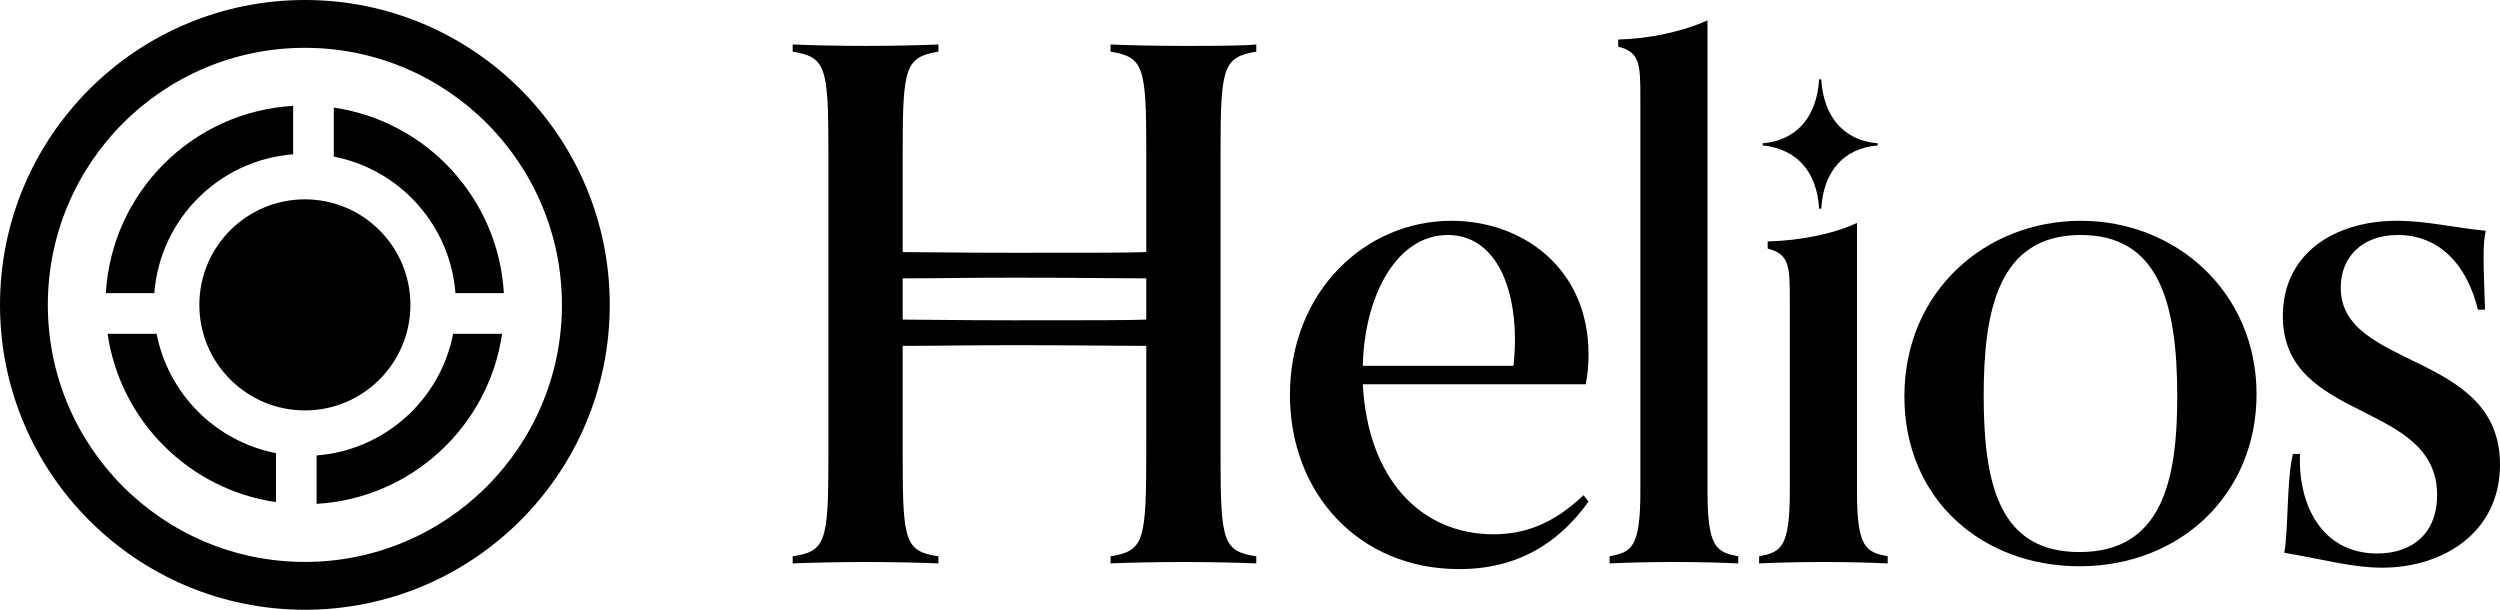
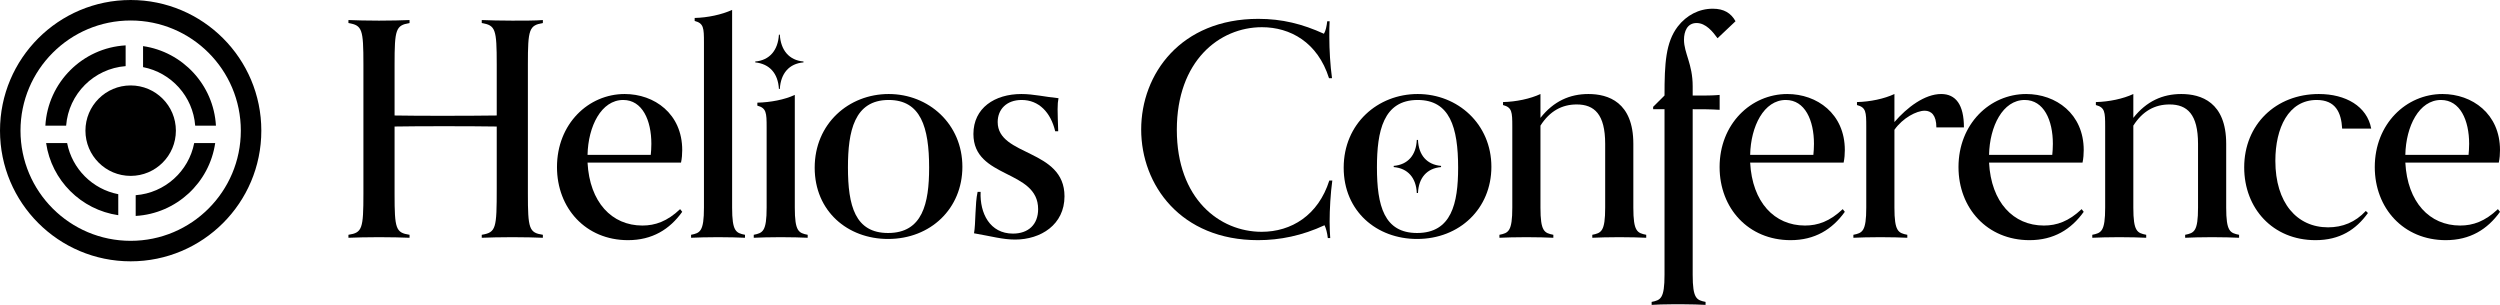
- <svg xmlns="http://www.w3.org/2000/svg" width="123" height="30" viewBox="0 0 123 30" fill="none">
-   <path d="M56.397 21.915C56.397 26.636 56.326 27.091 54.639 27.37V27.72C55.412 27.685 56.924 27.65 58.224 27.65C59.489 27.65 61.071 27.685 61.809 27.72V27.37C60.192 27.126 60.051 26.671 60.051 22.544V7.4C60.051 3.273 60.192 2.819 61.809 2.539V2.189C61.071 2.259 59.454 2.259 58.224 2.259C56.924 2.259 55.412 2.224 54.639 2.189V2.539C56.256 2.819 56.397 3.238 56.397 7.4V12.402C55.483 12.437 53.866 12.437 49.895 12.437C47.189 12.437 45.361 12.402 44.412 12.402V7.4C44.412 3.273 44.553 2.819 46.169 2.539V2.189C45.431 2.224 43.85 2.259 42.585 2.259C41.284 2.259 39.773 2.224 39 2.189V2.539C40.617 2.819 40.757 3.238 40.757 7.4V22.544C40.757 26.671 40.617 27.126 39 27.37V27.72C39.773 27.685 41.319 27.65 42.585 27.65C43.85 27.65 45.431 27.685 46.169 27.72V27.37C44.553 27.126 44.412 26.671 44.412 22.614V17.018C45.783 17.018 47.716 16.983 49.895 16.983C52.952 16.983 54.991 17.018 56.397 17.018V21.915ZM49.895 15.759C47.189 15.759 45.361 15.724 44.412 15.724V13.696C45.783 13.696 47.716 13.661 49.895 13.661C52.952 13.661 54.991 13.696 56.397 13.696V15.724C55.483 15.759 53.866 15.759 49.895 15.759Z" fill="currentColor" />
-   <path d="M77.91 24.363C76.399 25.797 74.993 26.286 73.482 26.286C69.897 26.286 67.296 23.558 67.05 18.907H78.015C78.121 18.417 78.156 17.892 78.156 17.438C78.156 13.171 74.887 10.863 71.408 10.863C67.156 10.863 63.465 14.36 63.465 19.431C63.465 24.258 66.839 28 71.795 28C74.641 28 76.68 26.741 78.156 24.677L77.91 24.363ZM67.05 17.997C67.12 14.64 68.667 11.562 71.232 11.562C73.482 11.562 74.536 13.94 74.536 16.703C74.536 17.193 74.501 17.648 74.466 17.997H67.05Z" fill="currentColor" />
-   <path d="M85.521 27.37C84.466 27.161 84.01 26.986 84.01 24.188V1C82.779 1.56 81.128 1.909 79.617 1.944V2.294C80.671 2.574 80.706 3.098 80.706 4.812V24.188C80.706 26.986 80.249 27.161 79.195 27.37V27.72C79.968 27.685 81.057 27.65 82.358 27.65C83.658 27.65 84.748 27.685 85.521 27.72V27.37Z" fill="currentColor" />
-   <path d="M92.874 27.37C91.82 27.161 91.363 26.986 91.363 24.188V10.968C90.168 11.527 88.516 11.842 86.97 11.877V12.227C88.024 12.507 88.059 13.066 88.059 14.745V24.188C88.059 26.986 87.603 27.161 86.548 27.37V27.72C87.321 27.685 88.411 27.65 89.711 27.65C91.011 27.65 92.101 27.685 92.874 27.72V27.37ZM89.606 10.268C89.711 8.449 90.695 7.295 92.382 7.155V7.051C90.695 6.911 89.711 5.721 89.606 3.903H89.5C89.395 5.721 88.411 6.911 86.724 7.051V7.155C88.411 7.33 89.395 8.449 89.5 10.268H89.606Z" fill="currentColor" />
-   <path d="M111.022 19.396C111.022 14.395 107.086 10.863 102.376 10.863C97.702 10.863 93.696 14.325 93.696 19.501C93.696 24.608 97.561 27.86 102.306 27.86C107.296 27.86 111.022 24.293 111.022 19.396ZM102.306 27.161C98.44 27.161 97.597 23.978 97.597 19.466C97.597 15.235 98.335 11.562 102.376 11.562C106.137 11.562 107.121 14.745 107.121 19.501C107.121 23.698 106.348 27.161 102.306 27.161Z" fill="currentColor" />
-   <path d="M122.262 15.235C122.227 14.115 122.192 13.241 122.192 12.646C122.192 12.052 122.227 11.702 122.297 11.352C120.786 11.212 119.38 10.863 117.939 10.863C114.811 10.863 112.316 12.507 112.316 15.549C112.316 20.83 119.907 19.676 119.907 24.363C119.907 26.181 118.748 27.231 116.955 27.231C114.249 27.231 113.054 24.852 113.16 22.334H112.808C112.492 23.733 112.597 26.041 112.386 27.196C114.425 27.545 115.76 27.93 117.201 27.93C120.224 27.93 123 26.181 123 22.859C123 17.263 115.163 18.207 115.163 14.15C115.163 12.681 116.182 11.562 117.974 11.562C120.013 11.562 121.383 13.031 121.911 15.235H122.262Z" fill="currentColor" />
+ <svg xmlns="http://www.w3.org/2000/svg" width="287" height="35" viewBox="0 0 287 35" fill="none">
  <circle cx="15" cy="15" r="5.192" fill="currentColor" />
  <path fill-rule="evenodd" clip-rule="evenodd" d="M15 30C23.284 30 30 23.284 30 15C30 6.716 23.284 0 15 0C6.716 0 0 6.716 0 15C0 23.284 6.716 30 15 30ZM15 27.647C21.985 27.647 27.647 21.985 27.647 15C27.647 8.015 21.985 2.353 15 2.353C8.015 2.353 2.353 8.015 2.353 15C2.353 21.985 8.015 27.647 15 27.647Z" fill="currentColor" />
-   <path fill-rule="evenodd" clip-rule="evenodd" d="M22.408 14.423C22.15 11.066 19.662 8.334 16.423 7.706L16.423 5.294C20.979 5.957 24.519 9.751 24.79 14.423H22.408ZM15.577 22.408L15.577 24.79C20.248 24.518 24.041 20.978 24.704 16.423H22.294C21.666 19.662 18.933 22.15 15.577 22.408ZM13.577 24.704L13.577 22.294C10.615 21.719 8.281 19.385 7.706 16.423L5.294 16.423C5.916 20.701 9.299 24.083 13.577 24.704ZM14.423 7.592C10.78 7.872 7.872 10.78 7.592 14.423L5.208 14.423C5.495 9.465 9.465 5.495 14.423 5.208L14.423 7.592Z" fill="currentColor" />
+   <path fill-rule="evenodd" clip-rule="evenodd" d="M22.408 14.423C22.15 11.066 19.662 8.334 16.423 7.706L16.423 5.294C20.979 5.957 24.519 9.751 24.79 14.423H22.408ZM15.577 22.408L15.577 24.79C20.247 24.518 24.041 20.978 24.704 16.423H22.294C21.666 19.662 18.933 22.15 15.577 22.408ZM13.577 24.704L13.577 22.294C10.615 21.719 8.28 19.385 7.706 16.423L5.294 16.423C5.916 20.701 9.299 24.083 13.577 24.704ZM14.423 7.592C10.779 7.872 7.872 10.78 7.592 14.423L5.208 14.423C5.495 9.465 9.465 5.495 14.423 5.208L14.423 7.592Z" fill="currentColor" />
+   <path d="M62.321 26.954C60.739 26.714 60.601 26.269 60.601 22.229V7.403C60.601 3.363 60.739 2.917 62.321 2.643V2.301C61.599 2.37 60.017 2.37 58.813 2.37C57.54 2.37 56.062 2.335 55.305 2.301V2.643C56.887 2.917 57.025 3.328 57.025 7.403V13.258C54.926 13.292 52.794 13.292 50.696 13.292C48.873 13.292 47.085 13.292 45.297 13.258V7.403C45.297 3.363 45.434 2.917 47.016 2.643V2.301C46.294 2.335 44.746 2.37 43.508 2.37C42.236 2.37 40.757 2.335 40 2.301V2.643C41.582 2.917 41.72 3.328 41.72 7.403V22.229C41.72 26.269 41.582 26.714 40 26.954V27.296C40.757 27.262 42.27 27.228 43.508 27.228C44.746 27.228 46.294 27.262 47.016 27.296V26.954C45.434 26.714 45.297 26.269 45.297 22.297V14.525C47.154 14.49 49.045 14.49 50.937 14.49C52.966 14.49 54.995 14.49 57.025 14.525V21.612C57.025 26.235 56.956 26.68 55.305 26.954V27.296C56.062 27.262 57.54 27.228 58.813 27.228C60.051 27.228 61.599 27.262 62.321 27.296V26.954Z" fill="currentColor" />
+   <path d="M78.078 24.009C76.599 25.413 75.223 25.892 73.744 25.892C70.236 25.892 67.691 23.221 67.45 18.668H78.181C78.284 18.188 78.319 17.675 78.319 17.23C78.319 13.052 75.12 10.793 71.715 10.793C67.553 10.793 63.942 14.216 63.942 19.181C63.942 23.906 67.244 27.57 72.093 27.57C74.879 27.57 76.874 26.337 78.319 24.317L78.078 24.009ZM67.45 17.777C67.519 14.49 69.032 11.477 71.543 11.477C73.744 11.477 74.776 13.806 74.776 16.511C74.776 16.99 74.742 17.435 74.707 17.777H67.45Z" fill="currentColor" />
+   <path d="M85.526 26.954C84.494 26.748 84.047 26.577 84.047 23.838V1.137C82.843 1.685 81.227 2.027 79.748 2.061V2.404C80.78 2.678 80.814 3.191 80.814 4.869V23.838C80.814 26.577 80.367 26.748 79.335 26.954V27.296C80.092 27.262 81.158 27.228 82.431 27.228C83.703 27.228 84.769 27.262 85.526 27.296V26.954Z" fill="currentColor" />
+   <path d="M92.722 26.954C91.69 26.748 91.243 26.577 91.243 23.838V10.895C90.074 11.443 88.457 11.751 86.944 11.786V12.128C87.976 12.402 88.01 12.95 88.01 14.593V23.838C88.01 26.577 87.563 26.748 86.531 26.954V27.296C87.288 27.262 88.354 27.228 89.627 27.228C90.899 27.228 91.966 27.262 92.722 27.296V26.954ZM89.524 10.21C89.627 8.43 90.59 7.3 92.241 7.163V7.06C90.59 6.923 89.627 5.759 89.524 3.979H89.42C89.317 5.759 88.354 6.923 86.703 7.06V7.163C88.354 7.334 89.317 8.43 89.42 10.21H89.524Z" fill="currentColor" />
+   <path d="M110.482 19.147C110.482 14.251 106.63 10.793 102.021 10.793C97.447 10.793 93.526 14.182 93.526 19.25C93.526 24.249 97.309 27.433 101.952 27.433C106.836 27.433 110.482 23.941 110.482 19.147ZM101.952 26.748C98.169 26.748 97.344 23.632 97.344 19.215C97.344 15.072 98.066 11.477 102.021 11.477C105.701 11.477 106.664 14.593 106.664 19.25C106.664 23.358 105.908 26.748 101.952 26.748Z" fill="currentColor" />
+   <path d="M121.482 15.072C121.447 13.977 121.413 13.121 121.413 12.539C121.413 11.957 121.447 11.614 121.516 11.272C120.037 11.135 118.661 10.793 117.251 10.793C114.19 10.793 111.748 12.402 111.748 15.381C111.748 20.551 119.177 19.421 119.177 24.009C119.177 25.79 118.042 26.817 116.288 26.817C113.64 26.817 112.471 24.488 112.574 22.023H112.23C111.92 23.393 112.024 25.653 111.817 26.782C113.812 27.125 115.119 27.502 116.529 27.502C119.487 27.502 122.204 25.79 122.204 22.537C122.204 17.058 114.534 17.983 114.534 14.011C114.534 12.573 115.532 11.477 117.286 11.477C119.28 11.477 120.622 12.915 121.138 15.072H121.482Z" fill="currentColor" />
+   <path d="M152.71 27.33C152.675 26.782 152.641 26.235 152.641 25.447C152.641 24.078 152.744 22.194 152.95 20.722H152.606C151.334 24.728 148.238 26.611 144.834 26.611C140.019 26.611 135.1 22.845 135.1 14.901C135.1 6.992 139.984 3.123 144.868 3.123C148.101 3.123 151.265 4.835 152.572 8.978H152.916C152.71 7.506 152.606 5.691 152.606 4.253C152.606 3.568 152.606 2.952 152.641 2.438H152.366C152.297 3.02 152.194 3.534 151.987 3.876C149.511 2.746 147.172 2.164 144.455 2.164C135.547 2.164 131.008 8.498 131.008 14.867C131.008 21.236 135.547 27.57 144.421 27.57C146.932 27.57 149.477 27.056 152.056 25.858C152.228 26.2 152.366 26.748 152.434 27.33H152.71Z" fill="currentColor" />
+   <path d="M171.211 19.147C171.211 14.251 167.359 10.793 162.75 10.793C158.176 10.793 154.255 14.182 154.255 19.25C154.255 24.249 158.038 27.433 162.681 27.433C167.565 27.433 171.211 23.941 171.211 19.147ZM162.681 26.748C158.898 26.748 158.073 23.632 158.073 19.215C158.073 15.072 158.795 11.477 162.75 11.477C166.43 11.477 167.393 14.593 167.393 19.25C167.393 23.358 166.636 26.748 162.681 26.748ZM162.784 22.16C162.853 20.414 163.816 19.318 165.433 19.181V19.044C163.816 18.907 162.853 17.812 162.784 16.066H162.647C162.578 17.812 161.615 18.907 159.999 19.044V19.181C161.615 19.318 162.578 20.414 162.647 22.16H162.784Z" fill="currentColor" />
+   <path d="M188.986 26.954C187.954 26.748 187.507 26.577 187.507 23.838V16.511C187.507 11.717 184.618 10.793 182.348 10.793C180.216 10.793 178.359 11.614 176.845 13.532V10.793C175.676 11.34 174.059 11.683 172.546 11.717V12.059C173.578 12.333 173.612 12.847 173.612 14.525V23.838C173.612 26.577 173.165 26.748 172.133 26.954V27.296C172.89 27.262 173.956 27.228 175.229 27.228C176.501 27.228 177.568 27.262 178.324 27.296V26.954C177.292 26.748 176.845 26.577 176.845 23.838V14.422C177.911 12.744 179.322 11.991 181.007 11.991C183.036 11.991 184.274 13.121 184.274 16.511V23.838C184.274 26.577 183.827 26.748 182.795 26.954V27.296C183.552 27.262 184.618 27.228 185.891 27.228C187.163 27.228 188.229 27.262 188.986 27.296V26.954Z" fill="currentColor" />
+   <path d="M195.799 34.658C194.767 34.452 194.32 34.281 194.32 31.542V12.539C195.352 12.539 196.383 12.539 197.415 12.607V10.895C197.415 10.895 196.762 10.964 195.902 10.964H194.32V9.902C194.32 7.334 193.322 6.102 193.322 4.561C193.322 3.602 193.701 2.643 194.767 2.643C195.833 2.643 196.624 3.636 197.174 4.39L199.238 2.438C198.722 1.514 197.931 1 196.624 1C195.042 1 193.598 1.753 192.6 3.054C191.224 4.869 191.087 7.266 191.087 10.964L189.78 12.265V12.539H191.087V31.542C191.087 34.281 190.64 34.452 189.608 34.658V35C190.227 34.966 190.949 34.931 192.015 34.931H193.219C194.148 34.931 195.145 34.966 195.799 35V34.658Z" fill="currentColor" />
+   <path d="M211.545 24.009C210.066 25.413 208.69 25.892 207.211 25.892C203.703 25.892 201.158 23.221 200.918 18.668H211.648C211.751 18.188 211.786 17.675 211.786 17.23C211.786 13.052 208.587 10.793 205.182 10.793C201.021 10.793 197.41 14.216 197.41 19.181C197.41 23.906 200.711 27.57 205.561 27.57C208.346 27.57 210.341 26.337 211.786 24.317L211.545 24.009ZM200.918 17.777C200.986 14.49 202.5 11.477 205.01 11.477C207.211 11.477 208.243 13.806 208.243 16.511C208.243 16.99 208.209 17.435 208.174 17.777H200.918Z" fill="currentColor" />
+   <path d="M218.959 26.954C217.927 26.748 217.48 26.577 217.48 23.838V14.901C218.443 13.532 220.025 12.71 220.954 12.71C221.71 12.71 222.295 13.224 222.295 14.627H225.459C225.459 12.025 224.53 10.793 222.845 10.793C220.954 10.793 218.924 12.333 217.48 14.011V10.793C216.311 11.34 214.694 11.683 213.181 11.717V12.059C214.213 12.333 214.247 12.847 214.247 14.525V23.838C214.247 26.577 213.8 26.748 212.768 26.954V27.296C213.525 27.262 214.591 27.228 215.863 27.228C217.136 27.228 218.202 27.262 218.959 27.296V26.954Z" fill="currentColor" />
+   <path d="M238.971 24.009C237.492 25.413 236.116 25.892 234.637 25.892C231.129 25.892 228.584 23.221 228.343 18.668H239.074C239.177 18.188 239.211 17.675 239.211 17.23C239.211 13.052 236.013 10.793 232.608 10.793C228.446 10.793 224.835 14.216 224.835 19.181C224.835 23.906 228.137 27.57 232.986 27.57C235.772 27.57 237.767 26.337 239.211 24.317L238.971 24.009ZM228.343 17.777C228.412 14.49 229.925 11.477 232.436 11.477C234.637 11.477 235.669 13.806 235.669 16.511C235.669 16.99 235.634 17.435 235.6 17.777H228.343Z" fill="currentColor" />
+   <path d="M257.046 26.954C256.014 26.748 255.567 26.577 255.567 23.838V16.511C255.567 11.717 252.678 10.793 250.408 10.793C248.276 10.793 246.419 11.614 244.906 13.532V10.793C243.736 11.34 242.12 11.683 240.606 11.717V12.059C241.638 12.333 241.673 12.847 241.673 14.525V23.838C241.673 26.577 241.225 26.748 240.194 26.954V27.296C240.95 27.262 242.017 27.228 243.289 27.228C244.562 27.228 245.628 27.262 246.384 27.296V26.954C245.353 26.748 244.906 26.577 244.906 23.838V14.422C245.972 12.744 247.382 11.991 249.067 11.991C251.096 11.991 252.334 13.121 252.334 16.511V23.838C252.334 26.577 251.887 26.748 250.855 26.954V27.296C251.612 27.262 252.678 27.228 253.951 27.228C255.223 27.228 256.29 27.262 257.046 27.296V26.954Z" fill="currentColor" />
+   <path d="M271.597 24.215C270.394 25.516 268.915 26.098 267.264 26.098C263.687 26.098 261.211 23.29 261.211 18.462C261.211 14.73 262.69 11.477 265.957 11.477C268.124 11.477 268.777 12.915 268.88 14.764H272.216C271.735 12.196 269.293 10.793 266.198 10.793C261.279 10.793 257.634 14.285 257.634 19.215C257.634 23.906 260.901 27.57 265.819 27.57C268.605 27.57 270.462 26.372 271.838 24.454L271.597 24.215Z" fill="currentColor" />
+   <path d="M286.759 24.009C285.28 25.413 283.905 25.892 282.426 25.892C278.918 25.892 276.373 23.221 276.132 18.668H286.862C286.966 18.188 287 17.675 287 17.23C287 13.052 283.801 10.793 280.397 10.793C276.235 10.793 272.624 14.216 272.624 19.181C272.624 23.906 275.925 27.57 280.775 27.57C283.561 27.57 285.555 26.337 287 24.317L286.759 24.009ZM276.132 17.777C276.201 14.49 277.714 11.477 280.225 11.477C282.426 11.477 283.458 13.806 283.458 16.511C283.458 16.99 283.423 17.435 283.389 17.777H276.132Z" fill="currentColor" />
</svg>
